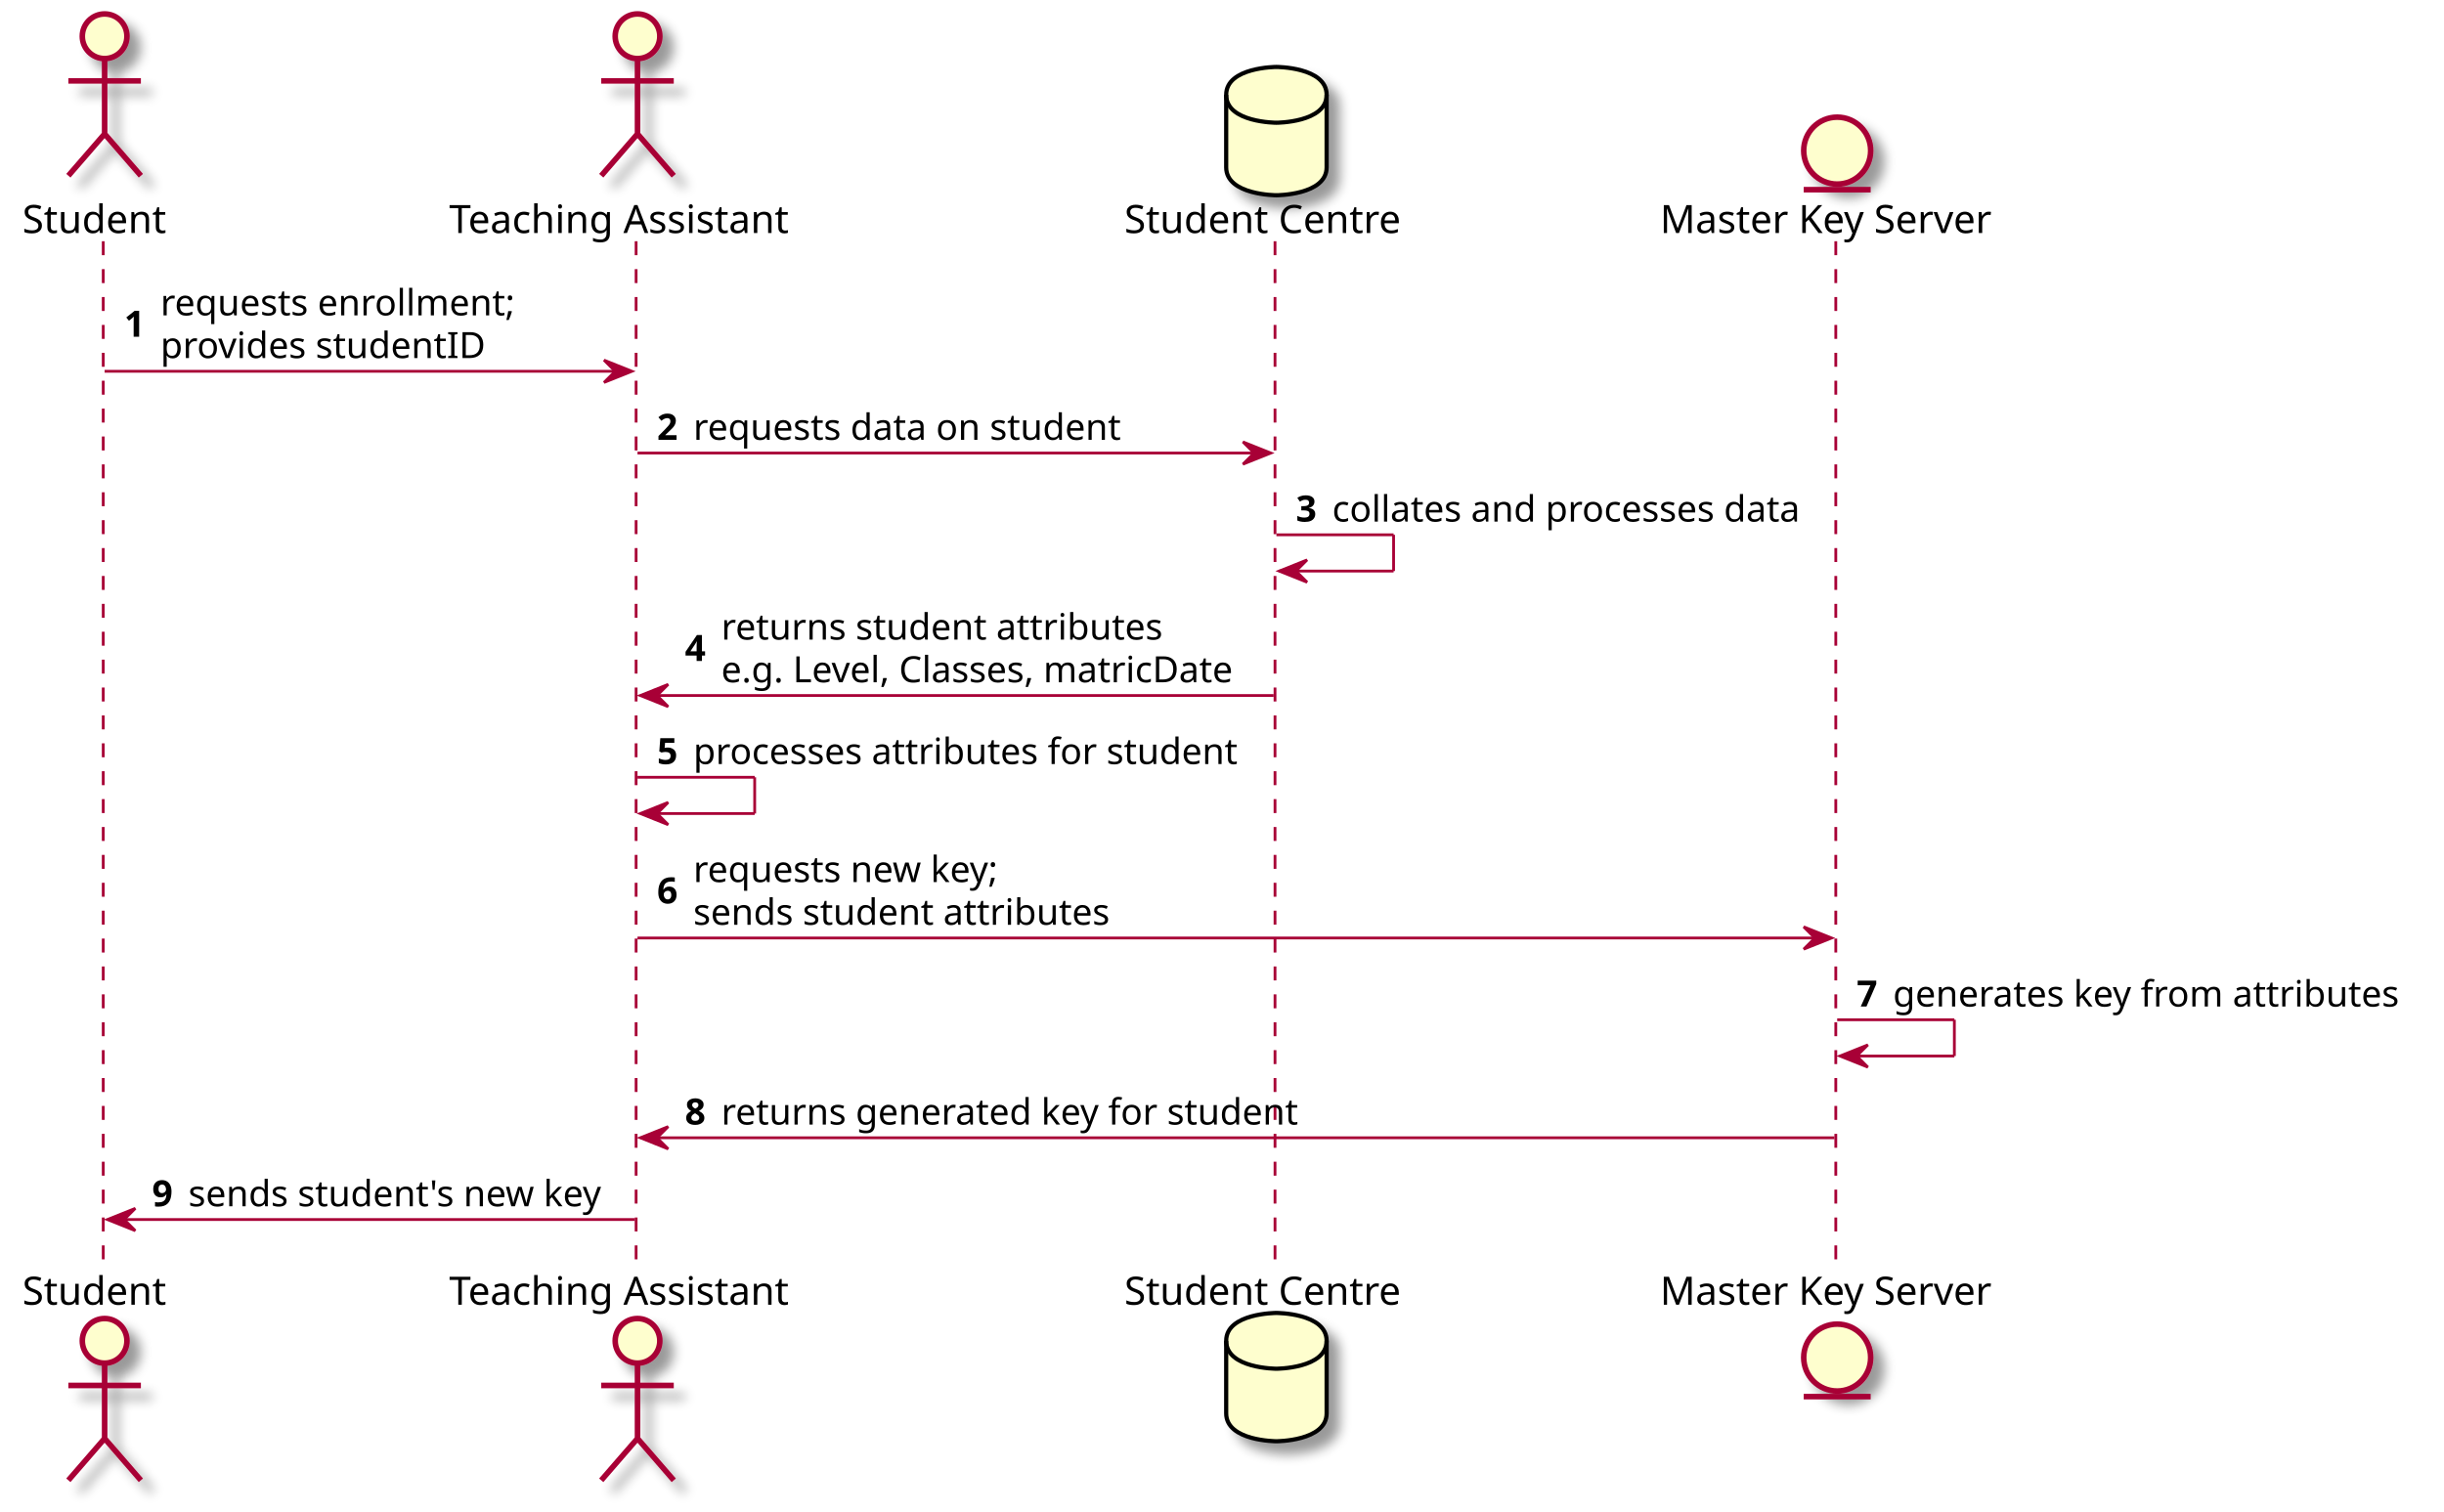
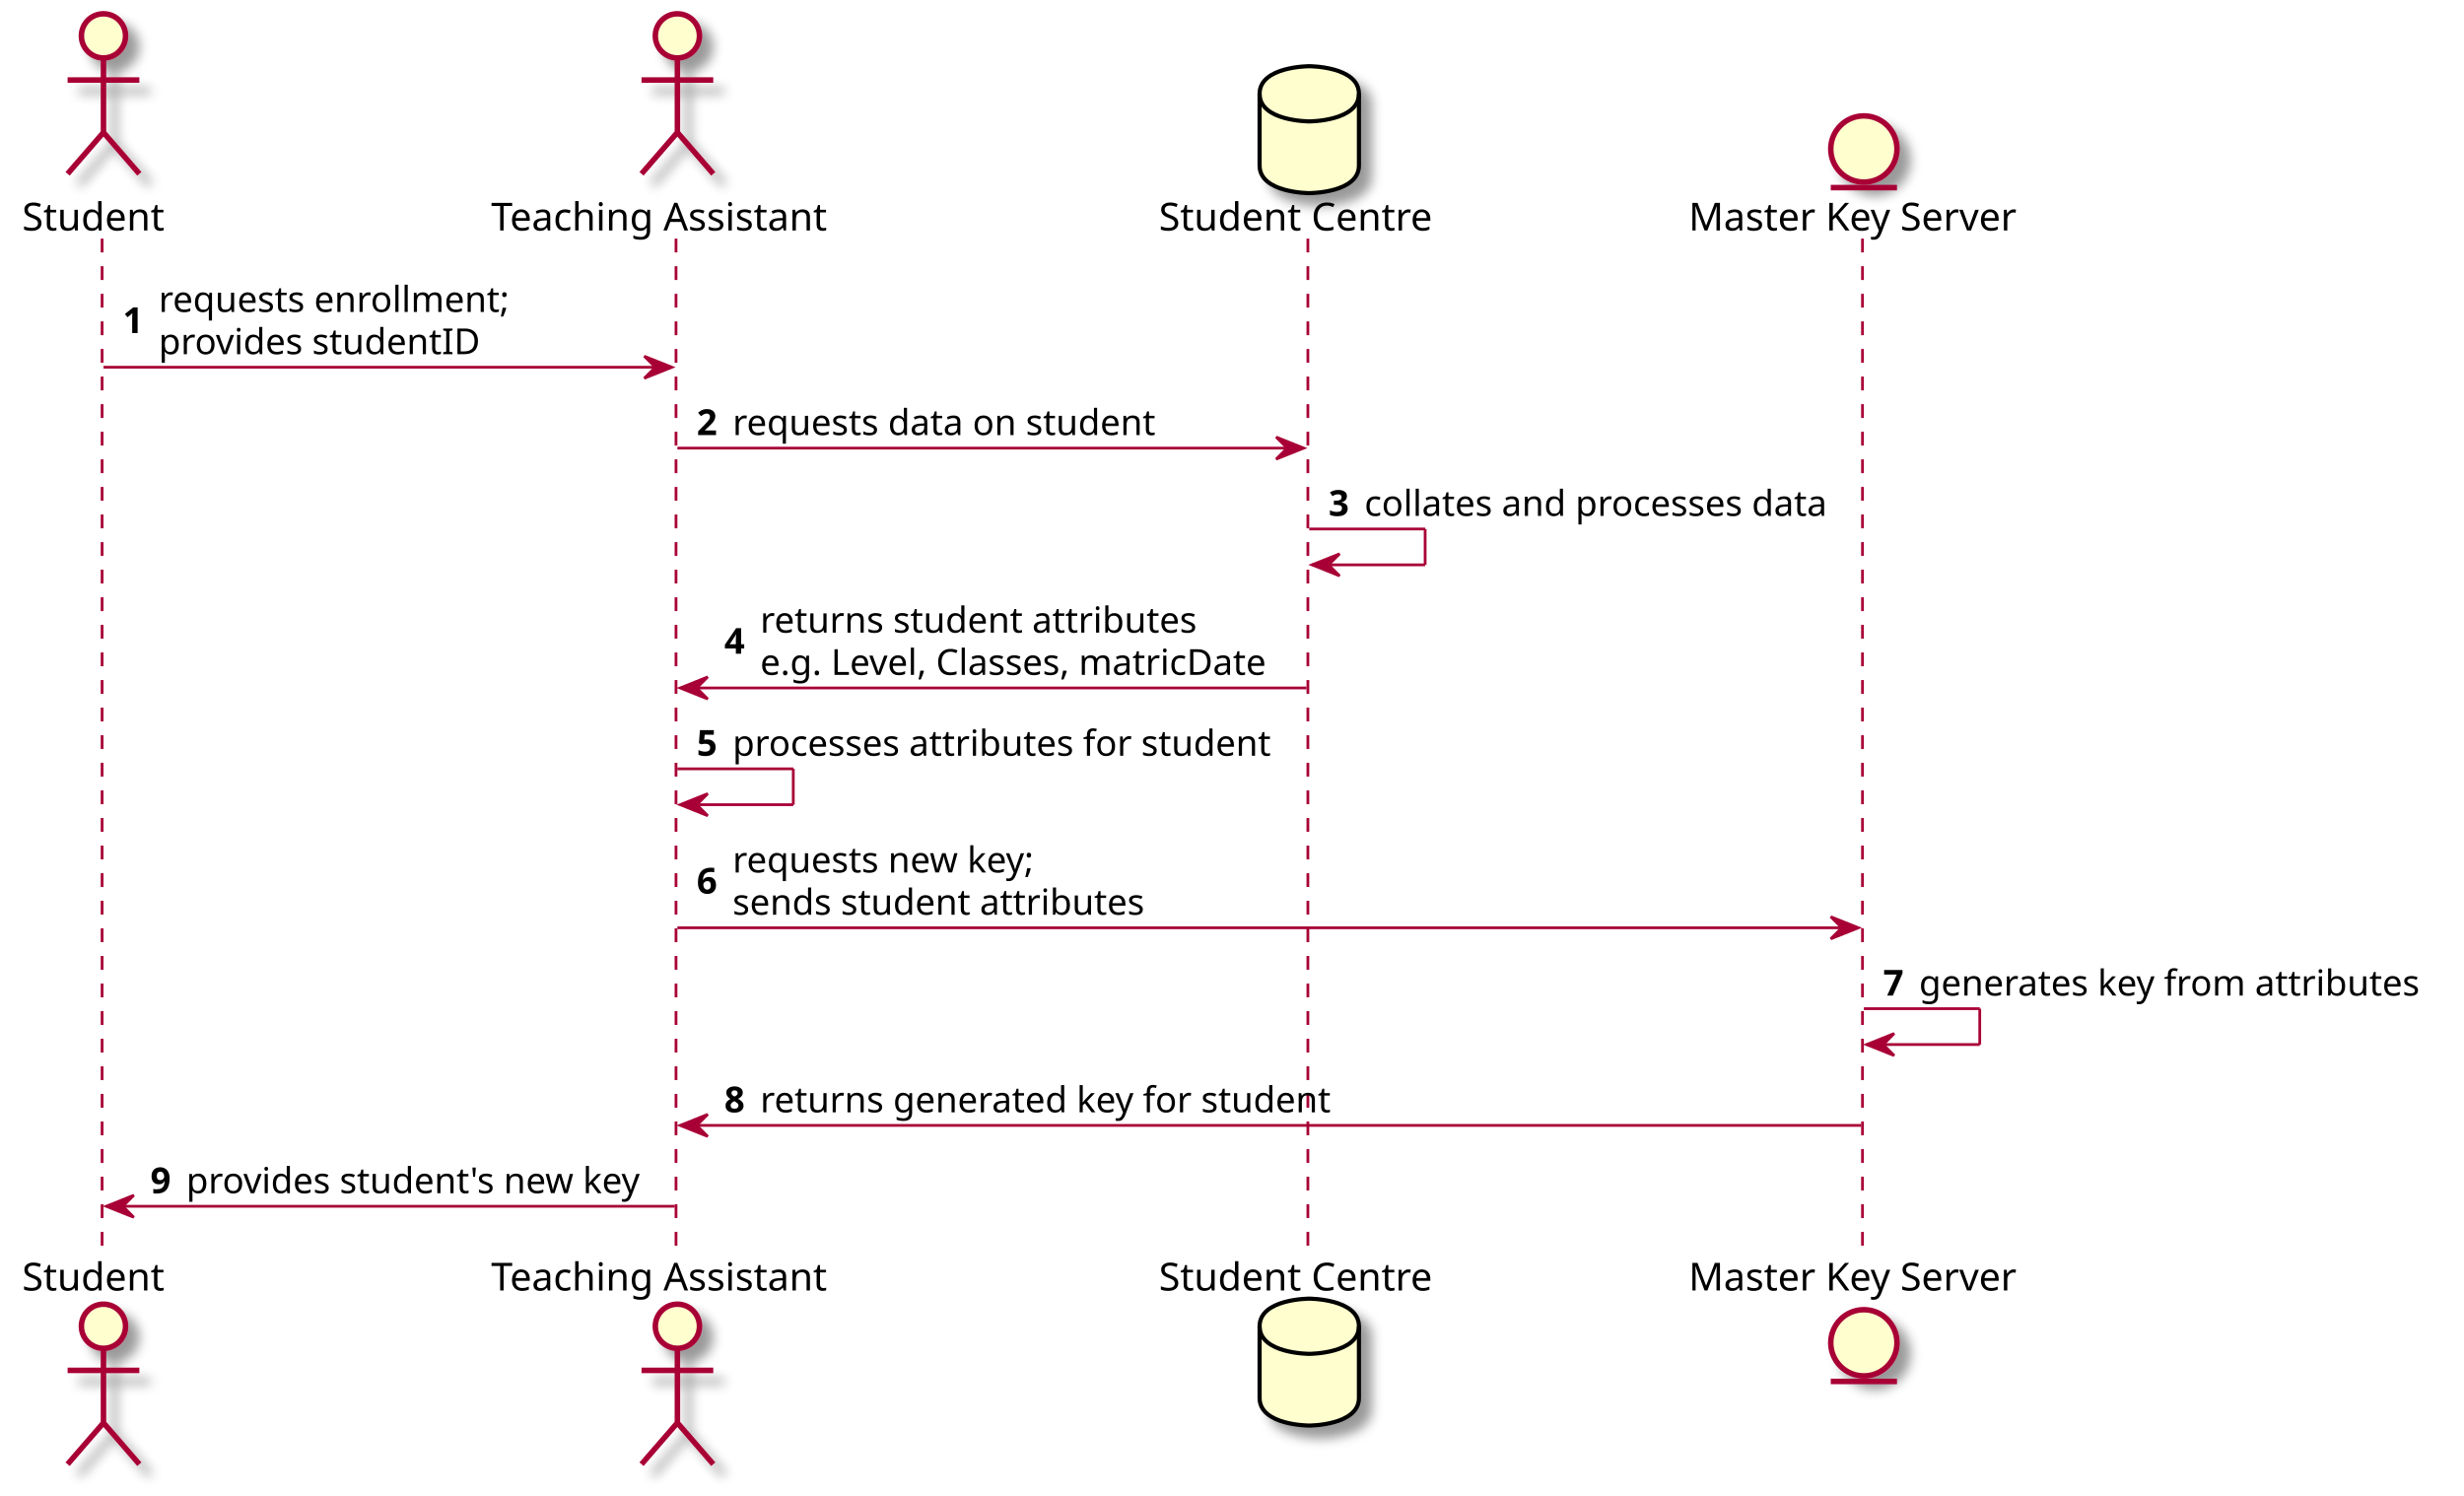
- <svg xmlns="http://www.w3.org/2000/svg" contentScriptType="application/ecmascript" contentStyleType="text/css" height="542px" preserveAspectRatio="none" style="width:876px;height:542px;" version="1.1" viewBox="0 0 876 542" width="876px" zoomAndPan="magnify">
+ <svg xmlns="http://www.w3.org/2000/svg" contentScriptType="application/ecmascript" contentStyleType="text/css" height="542px" preserveAspectRatio="none" style="width:893px;height:542px;" version="1.1" viewBox="0 0 893 542" width="893px" zoomAndPan="magnify">
  <defs>
-     <filter height="300%" id="f1phqv3btugsgp" width="300%" x="-1" y="-1">
+     <filter height="300%" id="f1m9d5kqe3zw8g" width="300%" x="-1" y="-1">
      <feGaussianBlur result="blurOut" stdDeviation="2.0" />
      <feColorMatrix in="blurOut" result="blurOut2" type="matrix" values="0 0 0 0 0 0 0 0 0 0 0 0 0 0 0 0 0 0 .4 0" />
      <feOffset dx="4.0" dy="4.0" in="blurOut2" result="blurOut3" />
      <feBlend in="SourceGraphic" in2="blurOut3" mode="normal" />
    </filter>
  </defs>
  <g>
    <line style="stroke: #A80036; stroke-width: 1.0; stroke-dasharray: 5.0,5.0;" x1="37" x2="37" y1="86.488" y2="455.215" />
-     <line style="stroke: #A80036; stroke-width: 1.0; stroke-dasharray: 5.0,5.0;" x1="228" x2="228" y1="86.488" y2="455.215" />
-     <line style="stroke: #A80036; stroke-width: 1.0; stroke-dasharray: 5.0,5.0;" x1="457" x2="457" y1="86.488" y2="455.215" />
-     <line style="stroke: #A80036; stroke-width: 1.0; stroke-dasharray: 5.0,5.0;" x1="658" x2="658" y1="86.488" y2="455.215" />
+     <line style="stroke: #A80036; stroke-width: 1.0; stroke-dasharray: 5.0,5.0;" x1="245" x2="245" y1="86.488" y2="455.215" />
+     <line style="stroke: #A80036; stroke-width: 1.0; stroke-dasharray: 5.0,5.0;" x1="474" x2="474" y1="86.488" y2="455.215" />
+     <line style="stroke: #A80036; stroke-width: 1.0; stroke-dasharray: 5.0,5.0;" x1="675" x2="675" y1="86.488" y2="455.215" />
    <text fill="#000000" font-family="sans-serif" font-size="14" lengthAdjust="spacingAndGlyphs" textLength="53" x="8" y="83.535">Student</text>
-     <ellipse cx="37.5" cy="13" fill="#FEFECE" filter="url(#f1phqv3btugsgp)" rx="8" ry="8" style="stroke: #A80036; stroke-width: 2.0;" />
-     <path d="M37.5,21 L37.5,48 M24.5,29 L50.5,29 M37.5,48 L24.5,63 M37.5,48 L50.5,63 " fill="none" filter="url(#f1phqv3btugsgp)" style="stroke: #A80036; stroke-width: 2.0;" />
+     <ellipse cx="37.5" cy="13" fill="#FEFECE" filter="url(#f1m9d5kqe3zw8g)" rx="8" ry="8" style="stroke: #A80036; stroke-width: 2.0;" />
+     <path d="M37.5,21 L37.5,48 M24.5,29 L50.5,29 M37.5,48 L24.5,63 M37.5,48 L50.5,63 " fill="none" filter="url(#f1m9d5kqe3zw8g)" style="stroke: #A80036; stroke-width: 2.0;" />
    <text fill="#000000" font-family="sans-serif" font-size="14" lengthAdjust="spacingAndGlyphs" textLength="53" x="8" y="467.75">Student</text>
-     <ellipse cx="37.5" cy="480.703" fill="#FEFECE" filter="url(#f1phqv3btugsgp)" rx="8" ry="8" style="stroke: #A80036; stroke-width: 2.0;" />
-     <path d="M37.5,488.703 L37.5,515.703 M24.5,496.703 L50.5,496.703 M37.5,515.703 L24.5,530.703 M37.5,515.703 L50.5,530.703 " fill="none" filter="url(#f1phqv3btugsgp)" style="stroke: #A80036; stroke-width: 2.0;" />
-     <text fill="#000000" font-family="sans-serif" font-size="14" lengthAdjust="spacingAndGlyphs" textLength="129" x="161" y="83.535">Teaching Assistant</text>
-     <ellipse cx="228.5" cy="13" fill="#FEFECE" filter="url(#f1phqv3btugsgp)" rx="8" ry="8" style="stroke: #A80036; stroke-width: 2.0;" />
-     <path d="M228.5,21 L228.5,48 M215.5,29 L241.5,29 M228.5,48 L215.5,63 M228.5,48 L241.5,63 " fill="none" filter="url(#f1phqv3btugsgp)" style="stroke: #A80036; stroke-width: 2.0;" />
-     <text fill="#000000" font-family="sans-serif" font-size="14" lengthAdjust="spacingAndGlyphs" textLength="129" x="161" y="467.75">Teaching Assistant</text>
-     <ellipse cx="228.5" cy="480.703" fill="#FEFECE" filter="url(#f1phqv3btugsgp)" rx="8" ry="8" style="stroke: #A80036; stroke-width: 2.0;" />
-     <path d="M228.5,488.703 L228.5,515.703 M215.5,496.703 L241.5,496.703 M228.5,515.703 L215.5,530.703 M228.5,515.703 L241.5,530.703 " fill="none" filter="url(#f1phqv3btugsgp)" style="stroke: #A80036; stroke-width: 2.0;" />
-     <text fill="#000000" font-family="sans-serif" font-size="14" lengthAdjust="spacingAndGlyphs" textLength="103" x="403" y="83.535">Student Centre</text>
-     <path d="M439.5,34 C439.5,24 457.5,24 457.5,24 C457.5,24 475.5,24 475.5,34 L475.5,60 C475.5,70 457.5,70 457.5,70 C457.5,70 439.5,70 439.5,60 L439.5,34 " fill="#FEFECE" filter="url(#f1phqv3btugsgp)" style="stroke: #000000; stroke-width: 1.5;" />
-     <path d="M439.5,34 C439.5,44 457.5,44 457.5,44 C457.5,44 475.5,44 475.5,34 " fill="none" style="stroke: #000000; stroke-width: 1.5;" />
-     <text fill="#000000" font-family="sans-serif" font-size="14" lengthAdjust="spacingAndGlyphs" textLength="103" x="403" y="467.75">Student Centre</text>
-     <path d="M439.5,480.703 C439.5,470.703 457.5,470.703 457.5,470.703 C457.5,470.703 475.5,470.703 475.5,480.703 L475.5,506.703 C475.5,516.703 457.5,516.703 457.5,516.703 C457.5,516.703 439.5,516.703 439.5,506.703 L439.5,480.703 " fill="#FEFECE" filter="url(#f1phqv3btugsgp)" style="stroke: #000000; stroke-width: 1.5;" />
-     <path d="M439.5,480.703 C439.5,490.703 457.5,490.703 457.5,490.703 C457.5,490.703 475.5,490.703 475.5,480.703 " fill="none" style="stroke: #000000; stroke-width: 1.5;" />
-     <text fill="#000000" font-family="sans-serif" font-size="14" lengthAdjust="spacingAndGlyphs" textLength="121" x="595" y="83.535">Master Key Server</text>
-     <ellipse cx="658.5" cy="54" fill="#FEFECE" filter="url(#f1phqv3btugsgp)" rx="12" ry="12" style="stroke: #A80036; stroke-width: 2.0;" />
-     <line style="stroke: #A80036; stroke-width: 2.0;" x1="646.5" x2="670.5" y1="68" y2="68" />
-     <text fill="#000000" font-family="sans-serif" font-size="14" lengthAdjust="spacingAndGlyphs" textLength="121" x="595" y="467.75">Master Key Server</text>
-     <ellipse cx="658.5" cy="486.703" fill="#FEFECE" filter="url(#f1phqv3btugsgp)" rx="12" ry="12" style="stroke: #A80036; stroke-width: 2.0;" />
-     <line style="stroke: #A80036; stroke-width: 2.0;" x1="646.5" x2="670.5" y1="500.703" y2="500.703" />
-     <polygon fill="#A80036" points="216.5,129.109,226.5,133.109,216.5,137.109,220.5,133.109" style="stroke: #A80036; stroke-width: 1.0;" />
-     <line style="stroke: #A80036; stroke-width: 1.0;" x1="37.5" x2="222.5" y1="133.109" y2="133.109" />
+     <ellipse cx="37.5" cy="480.703" fill="#FEFECE" filter="url(#f1m9d5kqe3zw8g)" rx="8" ry="8" style="stroke: #A80036; stroke-width: 2.0;" />
+     <path d="M37.5,488.703 L37.5,515.703 M24.5,496.703 L50.5,496.703 M37.5,515.703 L24.5,530.703 M37.5,515.703 L50.5,530.703 " fill="none" filter="url(#f1m9d5kqe3zw8g)" style="stroke: #A80036; stroke-width: 2.0;" />
+     <text fill="#000000" font-family="sans-serif" font-size="14" lengthAdjust="spacingAndGlyphs" textLength="129" x="178" y="83.535">Teaching Assistant</text>
+     <ellipse cx="245.5" cy="13" fill="#FEFECE" filter="url(#f1m9d5kqe3zw8g)" rx="8" ry="8" style="stroke: #A80036; stroke-width: 2.0;" />
+     <path d="M245.5,21 L245.5,48 M232.5,29 L258.5,29 M245.5,48 L232.5,63 M245.5,48 L258.5,63 " fill="none" filter="url(#f1m9d5kqe3zw8g)" style="stroke: #A80036; stroke-width: 2.0;" />
+     <text fill="#000000" font-family="sans-serif" font-size="14" lengthAdjust="spacingAndGlyphs" textLength="129" x="178" y="467.75">Teaching Assistant</text>
+     <ellipse cx="245.5" cy="480.703" fill="#FEFECE" filter="url(#f1m9d5kqe3zw8g)" rx="8" ry="8" style="stroke: #A80036; stroke-width: 2.0;" />
+     <path d="M245.5,488.703 L245.5,515.703 M232.5,496.703 L258.5,496.703 M245.5,515.703 L232.5,530.703 M245.5,515.703 L258.5,530.703 " fill="none" filter="url(#f1m9d5kqe3zw8g)" style="stroke: #A80036; stroke-width: 2.0;" />
+     <text fill="#000000" font-family="sans-serif" font-size="14" lengthAdjust="spacingAndGlyphs" textLength="103" x="420" y="83.535">Student Centre</text>
+     <path d="M456.5,34 C456.5,24 474.5,24 474.5,24 C474.5,24 492.5,24 492.5,34 L492.5,60 C492.5,70 474.5,70 474.5,70 C474.5,70 456.5,70 456.5,60 L456.5,34 " fill="#FEFECE" filter="url(#f1m9d5kqe3zw8g)" style="stroke: #000000; stroke-width: 1.5;" />
+     <path d="M456.5,34 C456.5,44 474.5,44 474.5,44 C474.5,44 492.5,44 492.5,34 " fill="none" style="stroke: #000000; stroke-width: 1.5;" />
+     <text fill="#000000" font-family="sans-serif" font-size="14" lengthAdjust="spacingAndGlyphs" textLength="103" x="420" y="467.75">Student Centre</text>
+     <path d="M456.5,480.703 C456.5,470.703 474.5,470.703 474.5,470.703 C474.5,470.703 492.5,470.703 492.5,480.703 L492.5,506.703 C492.5,516.703 474.5,516.703 474.5,516.703 C474.5,516.703 456.5,516.703 456.5,506.703 L456.5,480.703 " fill="#FEFECE" filter="url(#f1m9d5kqe3zw8g)" style="stroke: #000000; stroke-width: 1.5;" />
+     <path d="M456.5,480.703 C456.5,490.703 474.5,490.703 474.5,490.703 C474.5,490.703 492.5,490.703 492.5,480.703 " fill="none" style="stroke: #000000; stroke-width: 1.5;" />
+     <text fill="#000000" font-family="sans-serif" font-size="14" lengthAdjust="spacingAndGlyphs" textLength="121" x="612" y="83.535">Master Key Server</text>
+     <ellipse cx="675.5" cy="54" fill="#FEFECE" filter="url(#f1m9d5kqe3zw8g)" rx="12" ry="12" style="stroke: #A80036; stroke-width: 2.0;" />
+     <line style="stroke: #A80036; stroke-width: 2.0;" x1="663.5" x2="687.5" y1="68" y2="68" />
+     <text fill="#000000" font-family="sans-serif" font-size="14" lengthAdjust="spacingAndGlyphs" textLength="121" x="612" y="467.75">Master Key Server</text>
+     <ellipse cx="675.5" cy="486.703" fill="#FEFECE" filter="url(#f1m9d5kqe3zw8g)" rx="12" ry="12" style="stroke: #A80036; stroke-width: 2.0;" />
+     <line style="stroke: #A80036; stroke-width: 2.0;" x1="663.5" x2="687.5" y1="500.703" y2="500.703" />
+     <polygon fill="#A80036" points="233.5,129.109,243.5,133.109,233.5,137.109,237.5,133.109" style="stroke: #A80036; stroke-width: 1.0;" />
+     <line style="stroke: #A80036; stroke-width: 1.0;" x1="37.5" x2="239.5" y1="133.109" y2="133.109" />
    <text fill="#000000" font-family="sans-serif" font-size="13" font-weight="bold" lengthAdjust="spacingAndGlyphs" textLength="9" x="44.5" y="120.712">1</text>
    <text fill="#000000" font-family="sans-serif" font-size="13" lengthAdjust="spacingAndGlyphs" textLength="130" x="57.5" y="113.057">requests enrollment;</text>
    <text fill="#000000" font-family="sans-serif" font-size="13" lengthAdjust="spacingAndGlyphs" textLength="120" x="57.5" y="128.367">provides studentID</text>
-     <polygon fill="#A80036" points="445.5,158.42,455.5,162.42,445.5,166.42,449.5,162.42" style="stroke: #A80036; stroke-width: 1.0;" />
-     <line style="stroke: #A80036; stroke-width: 1.0;" x1="228.5" x2="451.5" y1="162.42" y2="162.42" />
-     <text fill="#000000" font-family="sans-serif" font-size="13" font-weight="bold" lengthAdjust="spacingAndGlyphs" textLength="9" x="235.5" y="157.678">2</text>
-     <text fill="#000000" font-family="sans-serif" font-size="13" lengthAdjust="spacingAndGlyphs" textLength="157" x="248.5" y="157.678">requests data on student</text>
-     <line style="stroke: #A80036; stroke-width: 1.0;" x1="457.5" x2="499.5" y1="191.731" y2="191.731" />
-     <line style="stroke: #A80036; stroke-width: 1.0;" x1="499.5" x2="499.5" y1="191.731" y2="204.731" />
-     <line style="stroke: #A80036; stroke-width: 1.0;" x1="458.5" x2="499.5" y1="204.731" y2="204.731" />
-     <polygon fill="#A80036" points="468.5,200.731,458.5,204.731,468.5,208.731,464.5,204.731" style="stroke: #A80036; stroke-width: 1.0;" />
-     <text fill="#000000" font-family="sans-serif" font-size="13" font-weight="bold" lengthAdjust="spacingAndGlyphs" textLength="9" x="464.5" y="186.988">3</text>
-     <text fill="#000000" font-family="sans-serif" font-size="13" lengthAdjust="spacingAndGlyphs" textLength="174" x="477.5" y="186.988">collates and processes data</text>
-     <polygon fill="#A80036" points="239.5,245.352,229.5,249.352,239.5,253.352,235.5,249.352" style="stroke: #A80036; stroke-width: 1.0;" />
-     <line style="stroke: #A80036; stroke-width: 1.0;" x1="233.5" x2="456.5" y1="249.352" y2="249.352" />
-     <text fill="#000000" font-family="sans-serif" font-size="13" font-weight="bold" lengthAdjust="spacingAndGlyphs" textLength="9" x="245.5" y="236.954">4</text>
-     <text fill="#000000" font-family="sans-serif" font-size="13" lengthAdjust="spacingAndGlyphs" textLength="162" x="258.5" y="229.299">returns student attributes</text>
-     <text fill="#000000" font-family="sans-serif" font-size="13" lengthAdjust="spacingAndGlyphs" textLength="192" x="258.5" y="244.609">e.g. Level, Classes, matricDate</text>
-     <line style="stroke: #A80036; stroke-width: 1.0;" x1="228.5" x2="270.5" y1="278.662" y2="278.662" />
-     <line style="stroke: #A80036; stroke-width: 1.0;" x1="270.5" x2="270.5" y1="278.662" y2="291.662" />
-     <line style="stroke: #A80036; stroke-width: 1.0;" x1="229.5" x2="270.5" y1="291.662" y2="291.662" />
-     <polygon fill="#A80036" points="239.5,287.662,229.5,291.662,239.5,295.662,235.5,291.662" style="stroke: #A80036; stroke-width: 1.0;" />
-     <text fill="#000000" font-family="sans-serif" font-size="13" font-weight="bold" lengthAdjust="spacingAndGlyphs" textLength="9" x="235.5" y="273.92">5</text>
-     <text fill="#000000" font-family="sans-serif" font-size="13" lengthAdjust="spacingAndGlyphs" textLength="202" x="248.5" y="273.92">processes attributes for student</text>
-     <polygon fill="#A80036" points="646.5,332.283,656.5,336.283,646.5,340.283,650.5,336.283" style="stroke: #A80036; stroke-width: 1.0;" />
-     <line style="stroke: #A80036; stroke-width: 1.0;" x1="228.5" x2="652.5" y1="336.283" y2="336.283" />
-     <text fill="#000000" font-family="sans-serif" font-size="13" font-weight="bold" lengthAdjust="spacingAndGlyphs" textLength="9" x="235.5" y="323.886">6</text>
-     <text fill="#000000" font-family="sans-serif" font-size="13" lengthAdjust="spacingAndGlyphs" textLength="113" x="248.5" y="316.231">requests new key;</text>
-     <text fill="#000000" font-family="sans-serif" font-size="13" lengthAdjust="spacingAndGlyphs" textLength="154" x="248.5" y="331.541">sends student attributes</text>
-     <line style="stroke: #A80036; stroke-width: 1.0;" x1="658.5" x2="700.5" y1="365.594" y2="365.594" />
-     <line style="stroke: #A80036; stroke-width: 1.0;" x1="700.5" x2="700.5" y1="365.594" y2="378.594" />
-     <line style="stroke: #A80036; stroke-width: 1.0;" x1="659.5" x2="700.5" y1="378.594" y2="378.594" />
-     <polygon fill="#A80036" points="669.5,374.594,659.5,378.594,669.5,382.594,665.5,378.594" style="stroke: #A80036; stroke-width: 1.0;" />
-     <text fill="#000000" font-family="sans-serif" font-size="13" font-weight="bold" lengthAdjust="spacingAndGlyphs" textLength="9" x="665.5" y="360.852">7</text>
-     <text fill="#000000" font-family="sans-serif" font-size="13" lengthAdjust="spacingAndGlyphs" textLength="186" x="678.5" y="360.852">generates key from attributes</text>
-     <polygon fill="#A80036" points="239.5,403.904,229.5,407.904,239.5,411.904,235.5,407.904" style="stroke: #A80036; stroke-width: 1.0;" />
-     <line style="stroke: #A80036; stroke-width: 1.0;" x1="233.5" x2="657.5" y1="407.904" y2="407.904" />
-     <text fill="#000000" font-family="sans-serif" font-size="13" font-weight="bold" lengthAdjust="spacingAndGlyphs" textLength="9" x="245.5" y="403.162">8</text>
-     <text fill="#000000" font-family="sans-serif" font-size="13" lengthAdjust="spacingAndGlyphs" textLength="211" x="258.5" y="403.162">returns generated key for student</text>
+     <polygon fill="#A80036" points="462.5,158.42,472.5,162.42,462.5,166.42,466.5,162.42" style="stroke: #A80036; stroke-width: 1.0;" />
+     <line style="stroke: #A80036; stroke-width: 1.0;" x1="245.5" x2="468.5" y1="162.42" y2="162.42" />
+     <text fill="#000000" font-family="sans-serif" font-size="13" font-weight="bold" lengthAdjust="spacingAndGlyphs" textLength="9" x="252.5" y="157.678">2</text>
+     <text fill="#000000" font-family="sans-serif" font-size="13" lengthAdjust="spacingAndGlyphs" textLength="157" x="265.5" y="157.678">requests data on student</text>
+     <line style="stroke: #A80036; stroke-width: 1.0;" x1="474.5" x2="516.5" y1="191.731" y2="191.731" />
+     <line style="stroke: #A80036; stroke-width: 1.0;" x1="516.5" x2="516.5" y1="191.731" y2="204.731" />
+     <line style="stroke: #A80036; stroke-width: 1.0;" x1="475.5" x2="516.5" y1="204.731" y2="204.731" />
+     <polygon fill="#A80036" points="485.5,200.731,475.5,204.731,485.5,208.731,481.5,204.731" style="stroke: #A80036; stroke-width: 1.0;" />
+     <text fill="#000000" font-family="sans-serif" font-size="13" font-weight="bold" lengthAdjust="spacingAndGlyphs" textLength="9" x="481.5" y="186.988">3</text>
+     <text fill="#000000" font-family="sans-serif" font-size="13" lengthAdjust="spacingAndGlyphs" textLength="174" x="494.5" y="186.988">collates and processes data</text>
+     <polygon fill="#A80036" points="256.5,245.352,246.5,249.352,256.5,253.352,252.5,249.352" style="stroke: #A80036; stroke-width: 1.0;" />
+     <line style="stroke: #A80036; stroke-width: 1.0;" x1="250.5" x2="473.5" y1="249.352" y2="249.352" />
+     <text fill="#000000" font-family="sans-serif" font-size="13" font-weight="bold" lengthAdjust="spacingAndGlyphs" textLength="9" x="262.5" y="236.954">4</text>
+     <text fill="#000000" font-family="sans-serif" font-size="13" lengthAdjust="spacingAndGlyphs" textLength="162" x="275.5" y="229.299">returns student attributes</text>
+     <text fill="#000000" font-family="sans-serif" font-size="13" lengthAdjust="spacingAndGlyphs" textLength="192" x="275.5" y="244.609">e.g. Level, Classes, matricDate</text>
+     <line style="stroke: #A80036; stroke-width: 1.0;" x1="245.5" x2="287.5" y1="278.662" y2="278.662" />
+     <line style="stroke: #A80036; stroke-width: 1.0;" x1="287.5" x2="287.5" y1="278.662" y2="291.662" />
+     <line style="stroke: #A80036; stroke-width: 1.0;" x1="246.5" x2="287.5" y1="291.662" y2="291.662" />
+     <polygon fill="#A80036" points="256.5,287.662,246.5,291.662,256.5,295.662,252.5,291.662" style="stroke: #A80036; stroke-width: 1.0;" />
+     <text fill="#000000" font-family="sans-serif" font-size="13" font-weight="bold" lengthAdjust="spacingAndGlyphs" textLength="9" x="252.5" y="273.92">5</text>
+     <text fill="#000000" font-family="sans-serif" font-size="13" lengthAdjust="spacingAndGlyphs" textLength="202" x="265.5" y="273.92">processes attributes for student</text>
+     <polygon fill="#A80036" points="663.5,332.283,673.5,336.283,663.5,340.283,667.5,336.283" style="stroke: #A80036; stroke-width: 1.0;" />
+     <line style="stroke: #A80036; stroke-width: 1.0;" x1="245.5" x2="669.5" y1="336.283" y2="336.283" />
+     <text fill="#000000" font-family="sans-serif" font-size="13" font-weight="bold" lengthAdjust="spacingAndGlyphs" textLength="9" x="252.5" y="323.886">6</text>
+     <text fill="#000000" font-family="sans-serif" font-size="13" lengthAdjust="spacingAndGlyphs" textLength="113" x="265.5" y="316.231">requests new key;</text>
+     <text fill="#000000" font-family="sans-serif" font-size="13" lengthAdjust="spacingAndGlyphs" textLength="154" x="265.5" y="331.541">sends student attributes</text>
+     <line style="stroke: #A80036; stroke-width: 1.0;" x1="675.5" x2="717.5" y1="365.594" y2="365.594" />
+     <line style="stroke: #A80036; stroke-width: 1.0;" x1="717.5" x2="717.5" y1="365.594" y2="378.594" />
+     <line style="stroke: #A80036; stroke-width: 1.0;" x1="676.5" x2="717.5" y1="378.594" y2="378.594" />
+     <polygon fill="#A80036" points="686.5,374.594,676.5,378.594,686.5,382.594,682.5,378.594" style="stroke: #A80036; stroke-width: 1.0;" />
+     <text fill="#000000" font-family="sans-serif" font-size="13" font-weight="bold" lengthAdjust="spacingAndGlyphs" textLength="9" x="682.5" y="360.852">7</text>
+     <text fill="#000000" font-family="sans-serif" font-size="13" lengthAdjust="spacingAndGlyphs" textLength="186" x="695.5" y="360.852">generates key from attributes</text>
+     <polygon fill="#A80036" points="256.5,403.904,246.5,407.904,256.5,411.904,252.5,407.904" style="stroke: #A80036; stroke-width: 1.0;" />
+     <line style="stroke: #A80036; stroke-width: 1.0;" x1="250.5" x2="674.5" y1="407.904" y2="407.904" />
+     <text fill="#000000" font-family="sans-serif" font-size="13" font-weight="bold" lengthAdjust="spacingAndGlyphs" textLength="9" x="262.5" y="403.162">8</text>
+     <text fill="#000000" font-family="sans-serif" font-size="13" lengthAdjust="spacingAndGlyphs" textLength="211" x="275.5" y="403.162">returns generated key for student</text>
    <polygon fill="#A80036" points="48.5,433.215,38.5,437.215,48.5,441.215,44.5,437.215" style="stroke: #A80036; stroke-width: 1.0;" />
-     <line style="stroke: #A80036; stroke-width: 1.0;" x1="42.5" x2="227.5" y1="437.215" y2="437.215" />
+     <line style="stroke: #A80036; stroke-width: 1.0;" x1="42.5" x2="244.5" y1="437.215" y2="437.215" />
    <text fill="#000000" font-family="sans-serif" font-size="13" font-weight="bold" lengthAdjust="spacingAndGlyphs" textLength="9" x="54.5" y="432.473">9</text>
-     <text fill="#000000" font-family="sans-serif" font-size="13" lengthAdjust="spacingAndGlyphs" textLength="154" x="67.5" y="432.473">sends student's new key</text>
+     <text fill="#000000" font-family="sans-serif" font-size="13" lengthAdjust="spacingAndGlyphs" textLength="171" x="67.5" y="432.473">provides student's new key</text>
  </g>
</svg>
